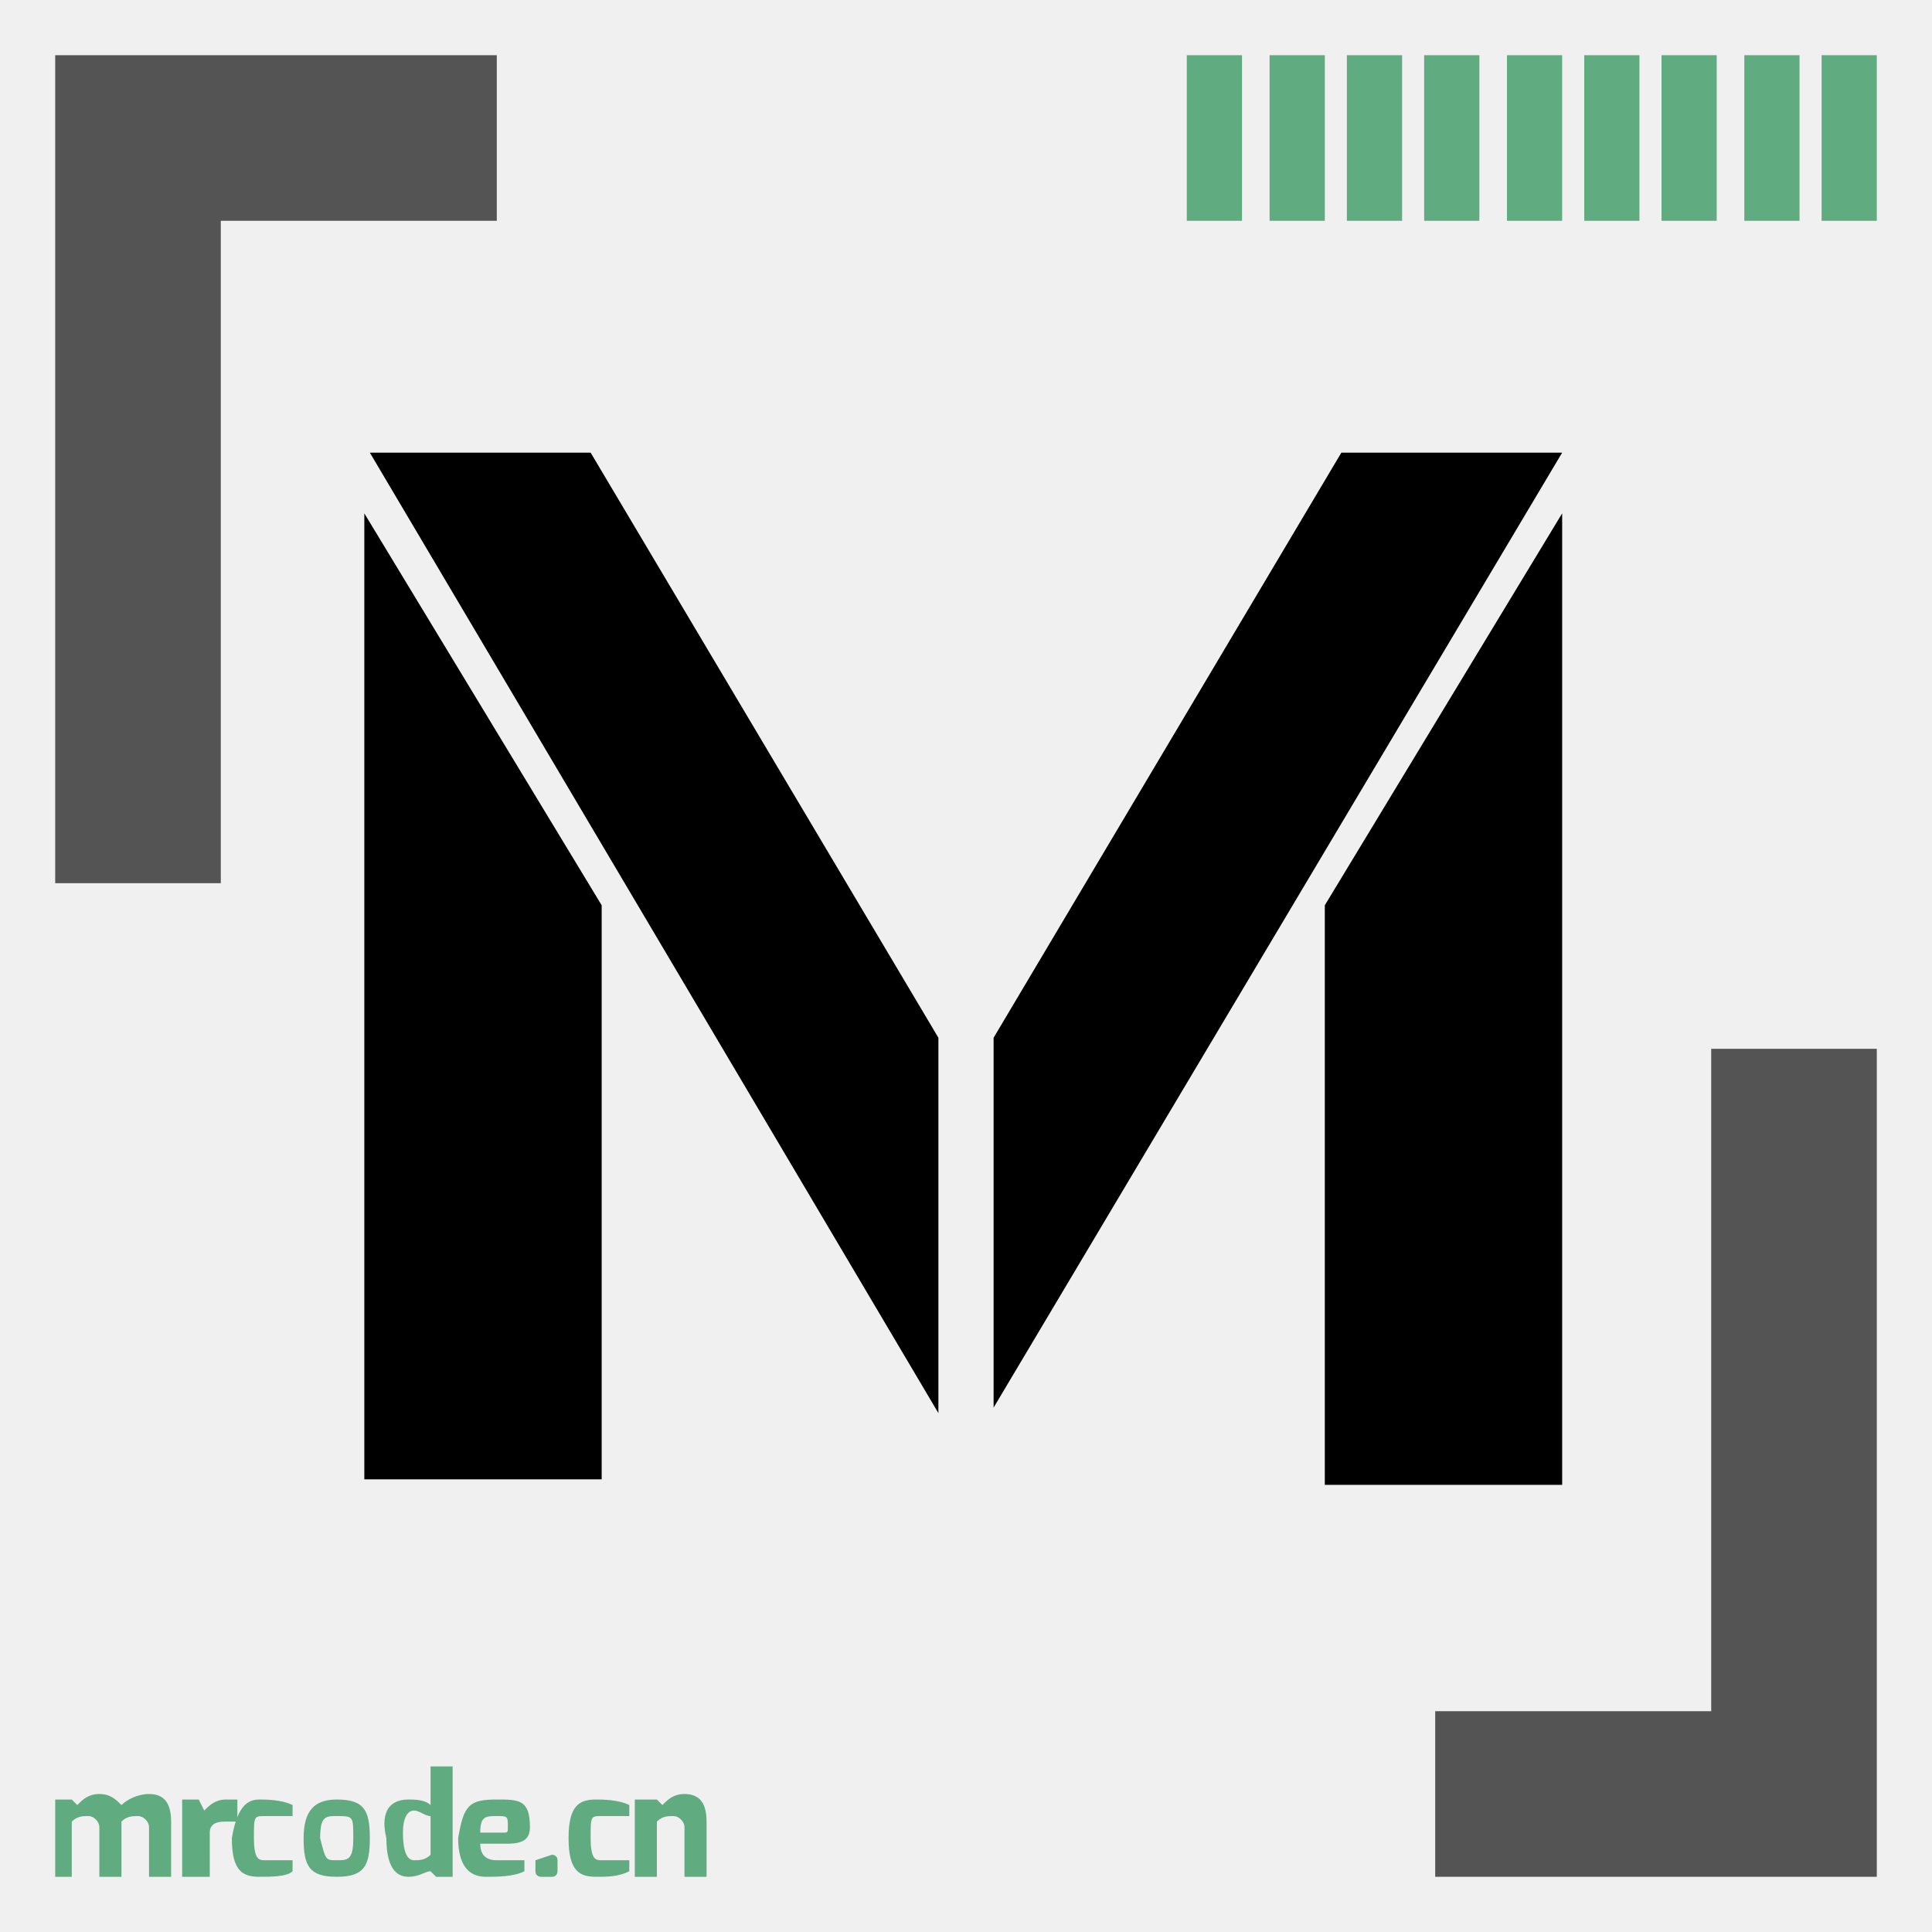
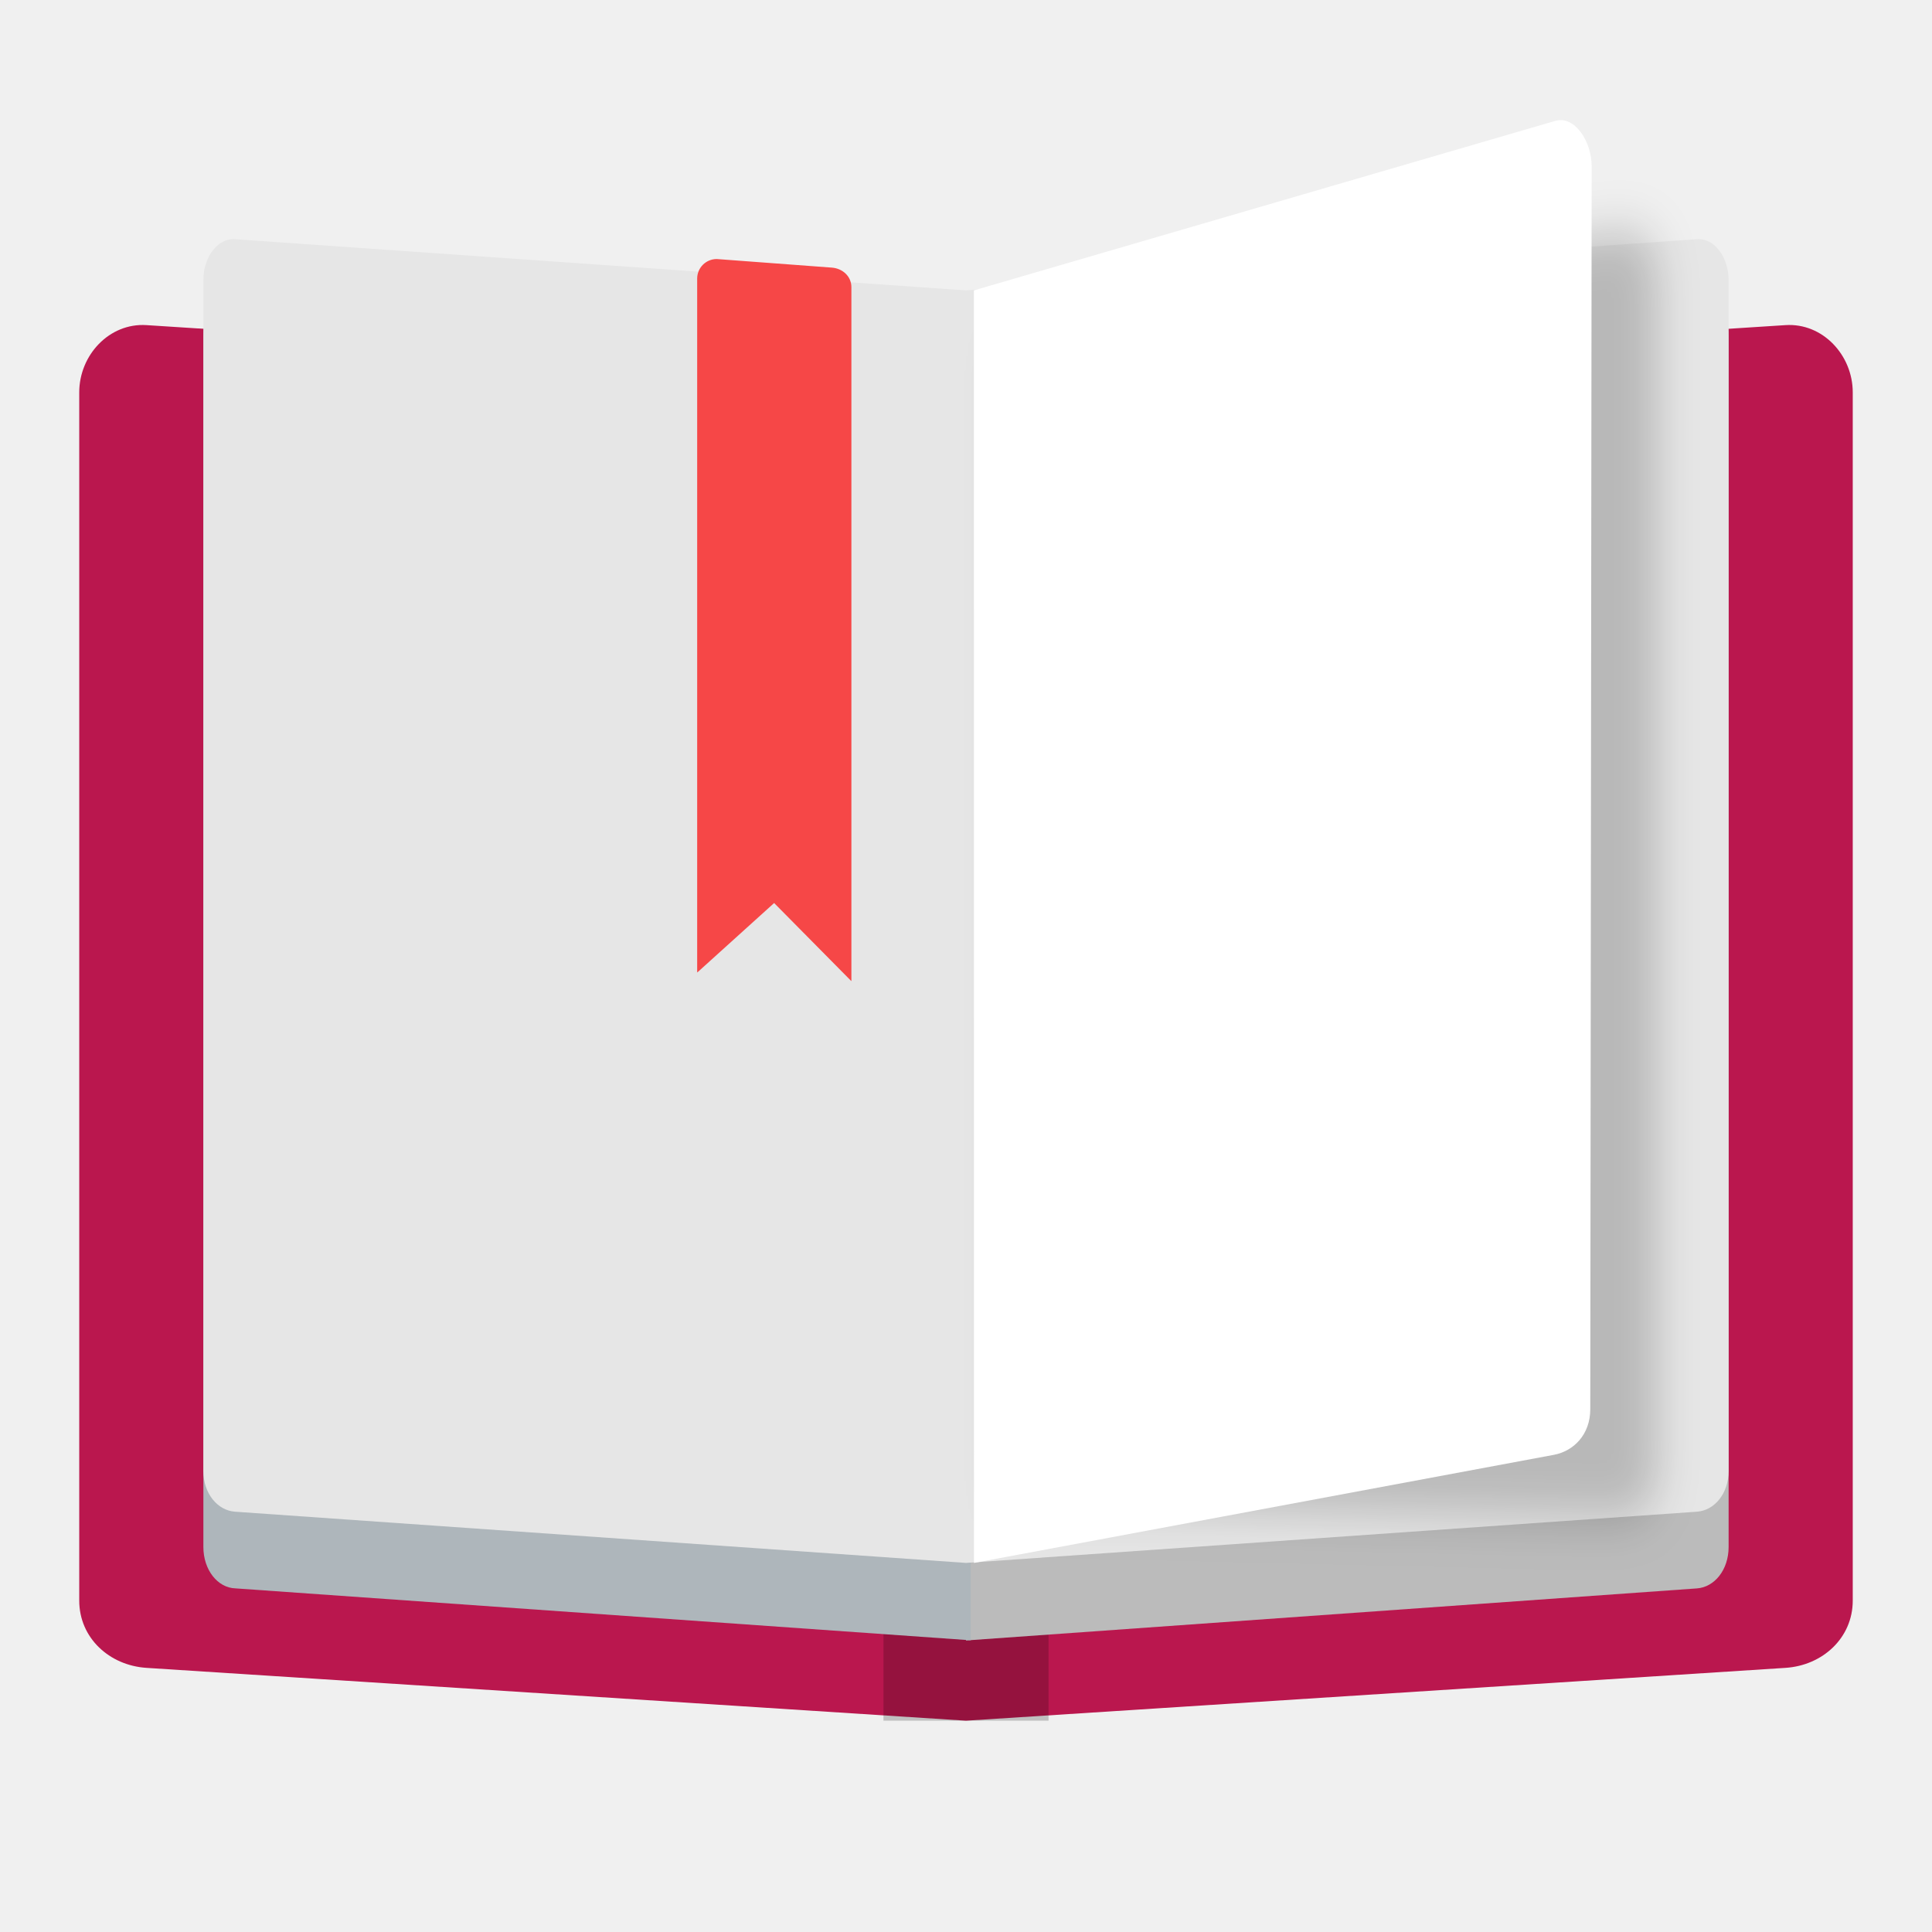
- <svg xmlns="http://www.w3.org/2000/svg" version="1.1" id="图层_1" x="0px" y="0px" viewBox="0 0 35 35" style="enable-background:new 0 0 35 35;" xml:space="preserve">
-   <style type="text/css">
- 	.st0{fill:#545454;}
- 	.st1{fill:#60AC80;}
- </style>
-   <polygon class="st0" points="9,1 4,1 1,1 1,4 1,16 4,16 4,4 9,4 " />
-   <polygon class="st0" points="26,34 31,34 34,34 34,31 34,19 31,19 31,31 26,31 " />
-   <g>
-     <path d="M10.9,26.8H6.6V9.3l4.3,7.1V26.8z M17,25.6L6.7,8.2h4L17,18.8V25.6z M18,18.8l6.3-10.6h4L18,25.5V18.8z M24,16.4l4.3-7.1   v17.6H24V16.4z" />
+ <svg xmlns="http://www.w3.org/2000/svg" width="512" height="512" viewBox="0 0 135.467 135.467" id="svg2" version="1.1">
+   <defs id="defs4">
+     <filter style="color-interpolation-filters:sRGB" id="filter4246" x="-0.076" width="1.152" y="-0.05" height="1.099">
+       <feGaussianBlur stdDeviation="5.665" id="feGaussianBlur4248" />
+     </filter>
+   </defs>
+   <g id="layer1" transform="translate(0,-161.5334)">
+     <path style="opacity:1;fill:#ba174e;fill-opacity:1;stroke:none;stroke-width:0.041;stroke-miterlimit:4;stroke-dasharray:none;stroke-opacity:1" d="m 10.272,184.33 57.461,3.704 57.461,-3.704 c 2.607,-0.168 4.716,2.103 4.716,4.716 l 0,84.718 c 0,2.612 -2.109,4.548 -4.716,4.716 l -57.461,3.704 -57.461,-3.704 C 7.665,278.311 5.556,276.376 5.556,273.764 l 0,-84.718 c 0,-2.612 2.109,-4.884 4.716,-4.716 z" id="rect4145" />
+     <rect style="opacity:0.2;fill:#000000;fill-opacity:1;stroke:none;stroke-width:0.013;stroke-miterlimit:4;stroke-dasharray:none;stroke-opacity:1" id="rect4145-4" width="11.574" height="94.15" x="61.947" y="188.034" rx="0" ry="0" />
+     <path style="opacity:1;fill:#bbbbbb;fill-opacity:1;stroke:none;stroke-width:0.037;stroke-miterlimit:4;stroke-dasharray:none;stroke-opacity:1" d="m 67.733,185.843 51.254,-3.651 c 1.226,-0.087 2.219,1.295 2.219,2.903 l 0,84.91 c 0,1.608 -0.993,2.815 -2.219,2.903 l -51.254,3.651 z" id="rect4145-7" />
+     <path style="opacity:1;fill:#aeb6bb;fill-opacity:1;stroke:none;stroke-width:0.038;stroke-miterlimit:4;stroke-dasharray:none;stroke-opacity:1" d="m 16.506,182.191 c -1.244,-0.038 -2.246,1.295 -2.246,2.903 l 0,84.91 c 0,1.608 1.002,2.865 2.246,2.902 l 51.561,3.641 0,-90.715 z" id="rect4145-7-98" />
+     <path style="opacity:1;fill:#e6e6e6;fill-opacity:1;stroke:none;stroke-width:0.037;stroke-miterlimit:4;stroke-dasharray:none;stroke-opacity:1" d="m 16.479,178.304 51.254,3.591 51.254,-3.591 c 1.226,-0.086 2.219,1.273 2.219,2.855 l 0,83.516 c 0,1.582 -0.993,2.769 -2.219,2.855 l -51.254,3.591 -51.254,-3.591 c -1.226,-0.086 -2.219,-1.273 -2.219,-2.855 l 0,-83.516 c 0,-1.582 0.993,-2.941 2.219,-2.855 z" id="rect4145-7-9" />
+     <path style="opacity:0.2;fill:#000000;fill-opacity:1;stroke:none;stroke-width:0.084;stroke-miterlimit:4;stroke-dasharray:none;stroke-opacity:1;filter:url(#filter4246)" d="m 274.124,-120.04 169.834,-26.214 c 4.964,-0.766 9.117,4.066 9.117,9.117 l 0,265.639 c 0,5.051 -4.063,9.211 -9.117,9.117 l -169.816,-3.143 z" id="rect4145-7-9-0-2" transform="matrix(0.2545184,0,0,0.3179082,0.8568157,224.2052)" />
+     <path style="opacity:1;fill:#ffffff;fill-opacity:1;stroke:none;stroke-width:0.026;stroke-miterlimit:4;stroke-dasharray:none;stroke-opacity:1" d="m 68.287,181.895 40.758,-11.884 c 1.364,-0.398 2.561,1.426 2.559,3.196 l -0.098,87.141 c -0.002,1.771 -1.162,2.936 -2.559,3.196 l -40.654,7.577 z" id="rect4145-7-9-0" />
+     <path style="opacity:1;fill:#f64747;fill-opacity:1;fill-rule:evenodd;stroke:none;stroke-width:0.304;stroke-linecap:butt;stroke-linejoin:round;stroke-miterlimit:4;stroke-dasharray:none;stroke-dashoffset:0;stroke-opacity:1" d="m 50.257,179.696 c -0.76,0 -1.373,0.612 -1.373,1.373 l 0,48.58 c 0,0.025 0.002,0.05 0.004,0.075 l 5.392,-4.873 5.414,5.476 c 0.001,-0.025 0.004,-0.05 0.004,-0.076 l 0,-48.58 c 0,-0.76 -0.614,-1.316 -1.372,-1.373 l -8.069,-0.602 z" id="rect5499" />
  </g>
-   <g>
-     <g>
-       <rect x="21.5" y="1" class="st1" width="1" height="3" />
-       <rect x="23" y="1" class="st1" width="1" height="3" />
-       <rect x="24.4" y="1" class="st1" width="1" height="3" />
-       <rect x="25.8" y="1" class="st1" width="1" height="3" />
-       <rect x="27.3" y="1" class="st1" width="1" height="3" />
-       <rect x="28.7" y="1" class="st1" width="1" height="3" />
-       <rect x="30.1" y="1" class="st1" width="1" height="3" />
-       <rect x="31.6" y="1" class="st1" width="1" height="3" />
-       <rect x="33" y="1" class="st1" width="1" height="3" />
-     </g>
-   </g>
-   <path class="st1" d="M1,32.6h0.3l0.1,0.1c0.1-0.1,0.2-0.2,0.4-0.2c0.2,0,0.3,0.1,0.4,0.2c0.1-0.1,0.3-0.2,0.5-0.2  c0.3,0,0.4,0.2,0.4,0.5V34H2.7v-0.9c0-0.1-0.1-0.2-0.2-0.2c-0.1,0-0.2,0-0.3,0.1c0,0,0,0.1,0,0.1V34H1.8v-0.9c0-0.1-0.1-0.2-0.2-0.2  c-0.1,0-0.2,0-0.3,0.1v1H1V32.6z" />
-   <path class="st1" d="M3.3,32.6h0.3l0.1,0.2c0.1-0.1,0.2-0.2,0.4-0.2c0.1,0,0.1,0,0.2,0V33c0,0-0.1,0-0.2,0c-0.1,0-0.3,0-0.3,0.2V34  H3.3V32.6z" />
-   <path class="st1" d="M4.7,32.6c0.1,0,0.4,0,0.6,0.1v0.2c0,0-0.2,0-0.5,0c-0.2,0-0.2,0-0.2,0.4c0,0.4,0.1,0.4,0.2,0.4  c0.2,0,0.5,0,0.5,0v0.2C5.2,34,4.9,34,4.7,34c-0.3,0-0.5-0.1-0.5-0.7C4.3,32.7,4.5,32.6,4.7,32.6z" />
-   <path class="st1" d="M6.1,32.6c0.5,0,0.6,0.2,0.6,0.7c0,0.5-0.1,0.7-0.6,0.7c-0.5,0-0.6-0.2-0.6-0.7C5.5,32.8,5.7,32.6,6.1,32.6z   M6.1,33.7c0.2,0,0.3,0,0.3-0.4c0-0.4,0-0.4-0.3-0.4c-0.2,0-0.3,0-0.3,0.4C5.9,33.7,5.9,33.7,6.1,33.7z" />
-   <path class="st1" d="M7.4,32.6c0.1,0,0.3,0,0.4,0.1V32h0.4v2H7.9l-0.1-0.1C7.7,33.9,7.6,34,7.4,34c-0.3,0-0.4-0.3-0.4-0.7  C6.9,32.9,7,32.6,7.4,32.6z M7.5,33.7c0.1,0,0.2,0,0.3-0.1v-0.7c-0.1,0-0.2-0.1-0.3-0.1c-0.1,0-0.2,0.1-0.2,0.4  C7.3,33.6,7.4,33.7,7.5,33.7z" />
-   <path class="st1" d="M9,32.6c0.4,0,0.6,0,0.6,0.5c0,0.2-0.1,0.3-0.4,0.3H8.7c0,0.2,0.1,0.3,0.3,0.3c0.2,0,0.3,0,0.5,0v0.2  C9.3,34,9,34,8.8,34c-0.3,0-0.5-0.2-0.5-0.7C8.4,32.7,8.5,32.6,9,32.6z M9.1,33.2c0.1,0,0.1,0,0.1-0.1c0-0.2,0-0.2-0.2-0.2  c-0.2,0-0.3,0-0.3,0.3H9.1z" />
-   <path class="st1" d="M9.7,33.7C9.7,33.7,9.8,33.6,9.7,33.7l0.3-0.1c0,0,0.1,0,0.1,0.1v0.2c0,0,0,0.1-0.1,0.1H9.8c0,0-0.1,0-0.1-0.1  V33.7z" />
-   <path class="st1" d="M10.8,32.6c0.1,0,0.4,0,0.6,0.1v0.2c0,0-0.2,0-0.5,0c-0.2,0-0.2,0-0.2,0.4c0,0.4,0.1,0.4,0.2,0.4  c0.2,0,0.5,0,0.5,0v0.2C11.2,34,11,34,10.8,34c-0.3,0-0.5-0.1-0.5-0.7C10.3,32.7,10.5,32.6,10.8,32.6z" />
-   <path class="st1" d="M11.6,32.6h0.3l0.1,0.1c0.1-0.1,0.2-0.2,0.4-0.2c0.3,0,0.4,0.2,0.4,0.5V34h-0.4v-0.9c0-0.1-0.1-0.2-0.2-0.2  c-0.1,0-0.2,0-0.3,0.1v1h-0.4V32.6z" />
</svg>
